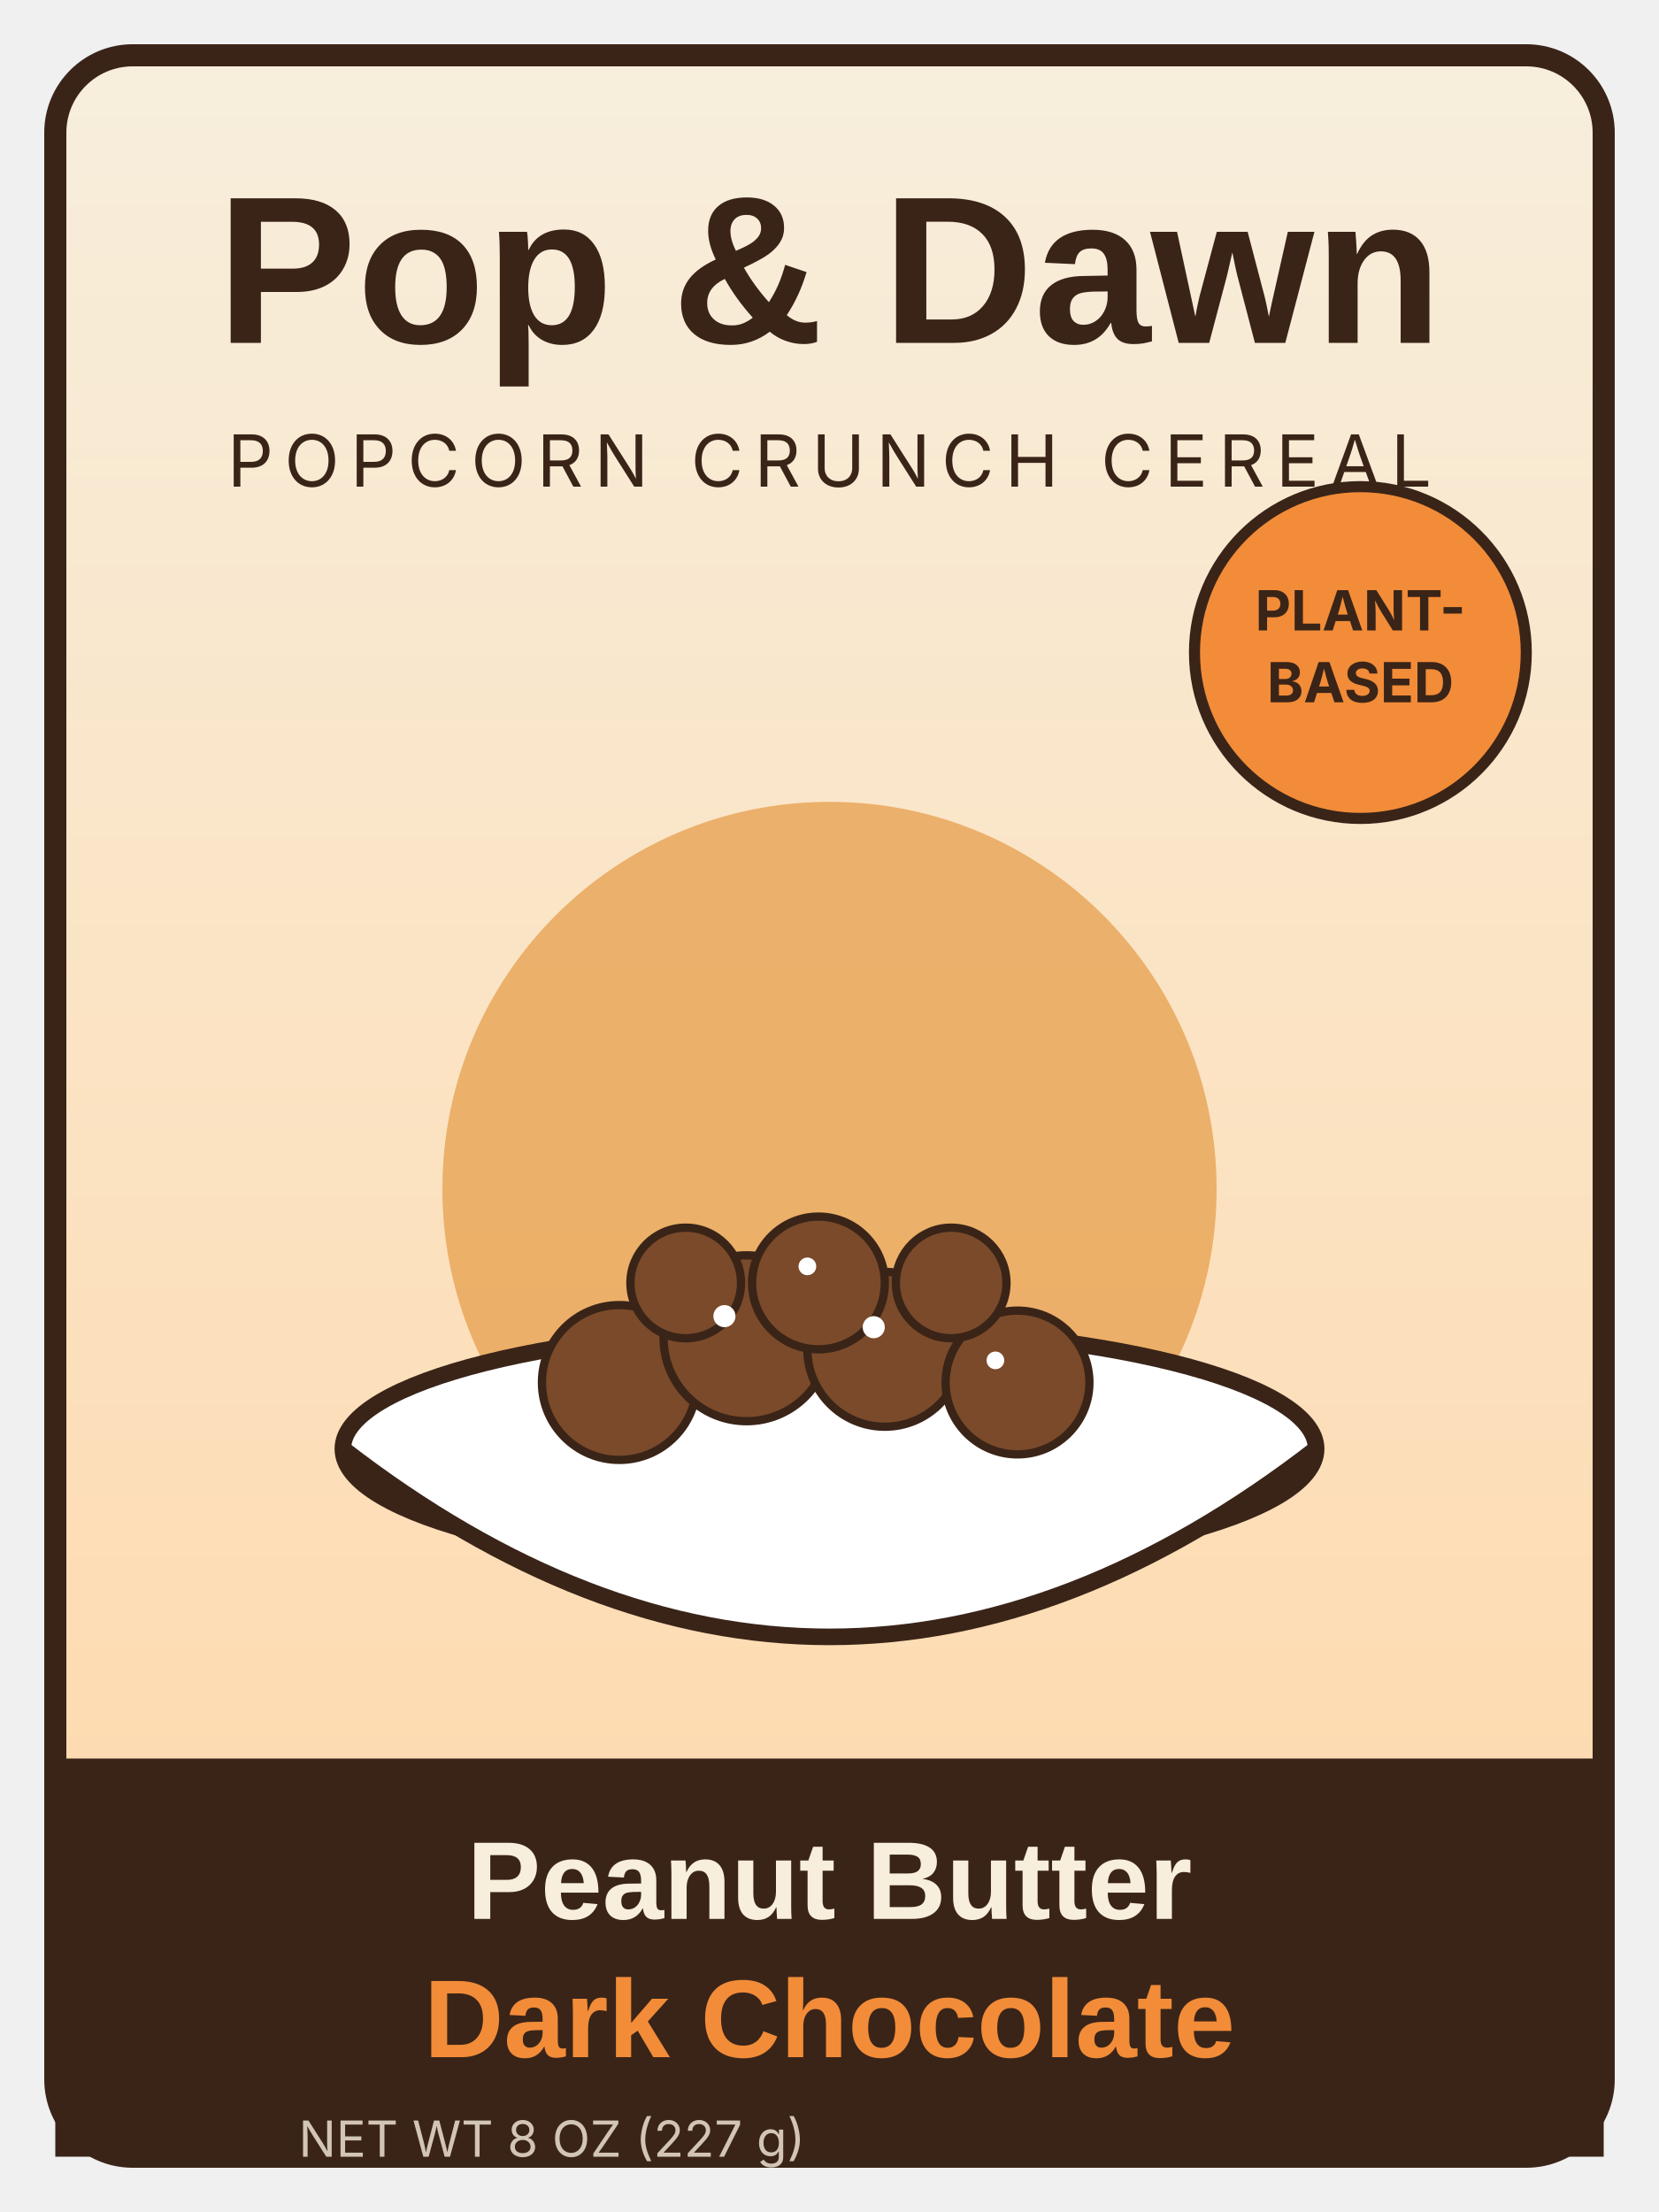
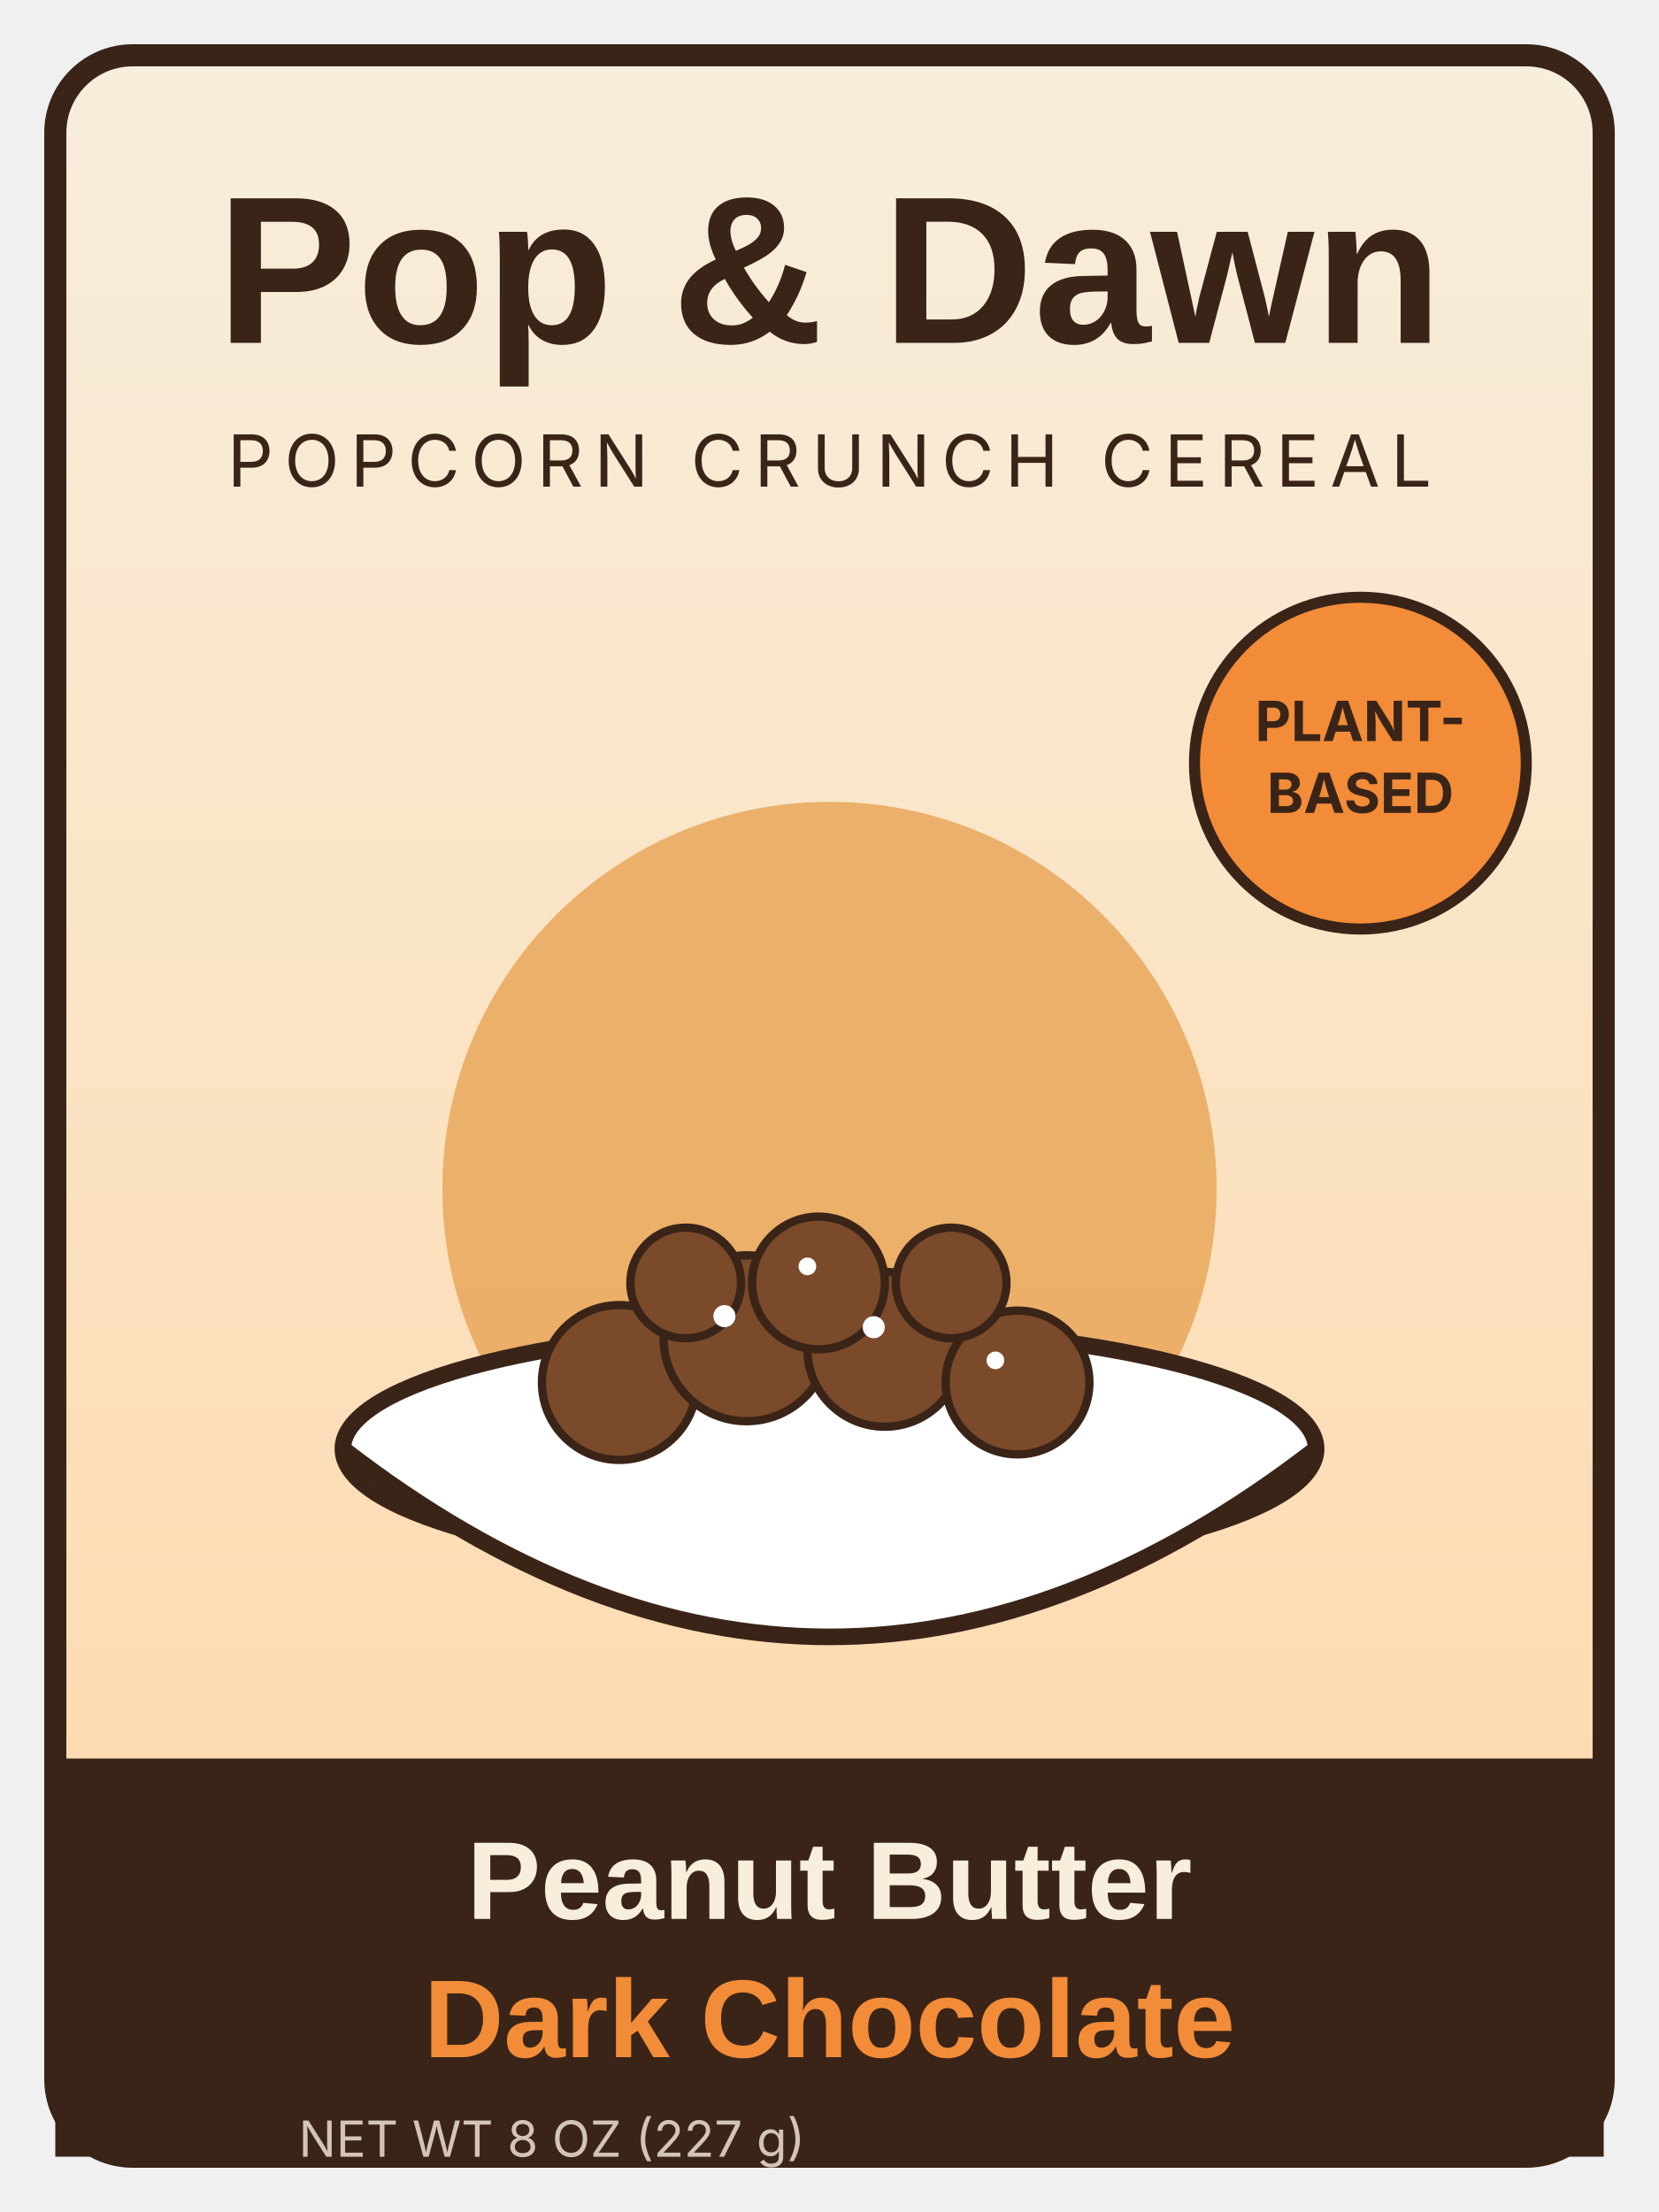
<svg xmlns="http://www.w3.org/2000/svg" viewBox="0 0 300 400" role="img" aria-label="Pop and Dawn Peanut Butter Dark Chocolate box">
  <defs>
    <linearGradient id="sky" x1="0" y1="0" x2="0" y2="1">
      <stop offset="0" stop-color="#F7EEDC" />
      <stop offset="1" stop-color="#FFD7A8" />
    </linearGradient>
  </defs>
  <rect x="10" y="10" width="280" height="380" rx="14" fill="url(#sky)" stroke="#3A2418" stroke-width="4" />
  <circle cx="150" cy="215" r="70" fill="#E9A75B" opacity="0.85" />
  <text x="150" y="62" text-anchor="middle" font-family="Fredoka, Arial Rounded MT Bold, Arial, sans-serif" font-weight="700" font-size="38" fill="#3A2418">Pop &amp; Dawn</text>
  <text x="150" y="88" text-anchor="middle" font-family="Inter, Arial, sans-serif" font-size="13" fill="#3A2418" letter-spacing="2">POPCORN CRUNCH CEREAL</text>
  <ellipse cx="150" cy="262" rx="88" ry="22" fill="#ffffff" stroke="#3A2418" stroke-width="3" />
  <path d="M62 262 Q150 330 238 262" fill="#ffffff" stroke="#3A2418" stroke-width="3" />
  <g fill="#7a4a2a" stroke="#3A2418" stroke-width="1.5">
    <circle cx="112" cy="250" r="14" />
    <circle cx="135" cy="242" r="15" />
    <circle cx="160" cy="244" r="14" />
    <circle cx="184" cy="250" r="13" />
    <circle cx="148" cy="232" r="12" />
    <circle cx="124" cy="232" r="10" />
    <circle cx="172" cy="232" r="10" />
  </g>
  <g fill="#ffffff">
    <circle cx="131" cy="238" r="2" />
    <circle cx="158" cy="240" r="2" />
    <circle cx="146" cy="229" r="1.6" />
    <circle cx="180" cy="246" r="1.6" />
  </g>
  <rect x="10" y="318" width="280" height="72" rx="0" fill="#3A2418" />
  <text x="150" y="347" text-anchor="middle" font-family="Fredoka, Arial Rounded MT Bold, Arial, sans-serif" font-weight="600" font-size="20" fill="#F7EEDC">Peanut Butter</text>
  <text x="150" y="372" text-anchor="middle" font-family="Fredoka, Arial Rounded MT Bold, Arial, sans-serif" font-weight="600" font-size="20" fill="#F28C38">Dark Chocolate</text>
-   <circle cx="246" cy="118" r="30" fill="#F28C38" stroke="#3A2418" stroke-width="2" />
-   <text x="246" y="114" text-anchor="middle" font-family="Inter, Arial, sans-serif" font-weight="700" font-size="10" fill="#3A2418">PLANT-</text>
-   <text x="246" y="127" text-anchor="middle" font-family="Inter, Arial, sans-serif" font-weight="700" font-size="10" fill="#3A2418">BASED</text>
+   <circle cx="246" cy="138" r="30" fill="#F28C38" stroke="#3A2418" stroke-width="2" />
+   <text x="246" y="134" text-anchor="middle" font-family="Inter, Arial, sans-serif" font-weight="700" font-size="10" fill="#3A2418">PLANT-</text>
+   <text x="246" y="147" text-anchor="middle" font-family="Inter, Arial, sans-serif" font-weight="700" font-size="10" fill="#3A2418">BASED</text>
  <text x="54" y="390" font-family="Inter, Arial, sans-serif" font-size="9" fill="#F7EEDC" opacity="0.8">NET WT 8 OZ (227 g)</text>
</svg>
